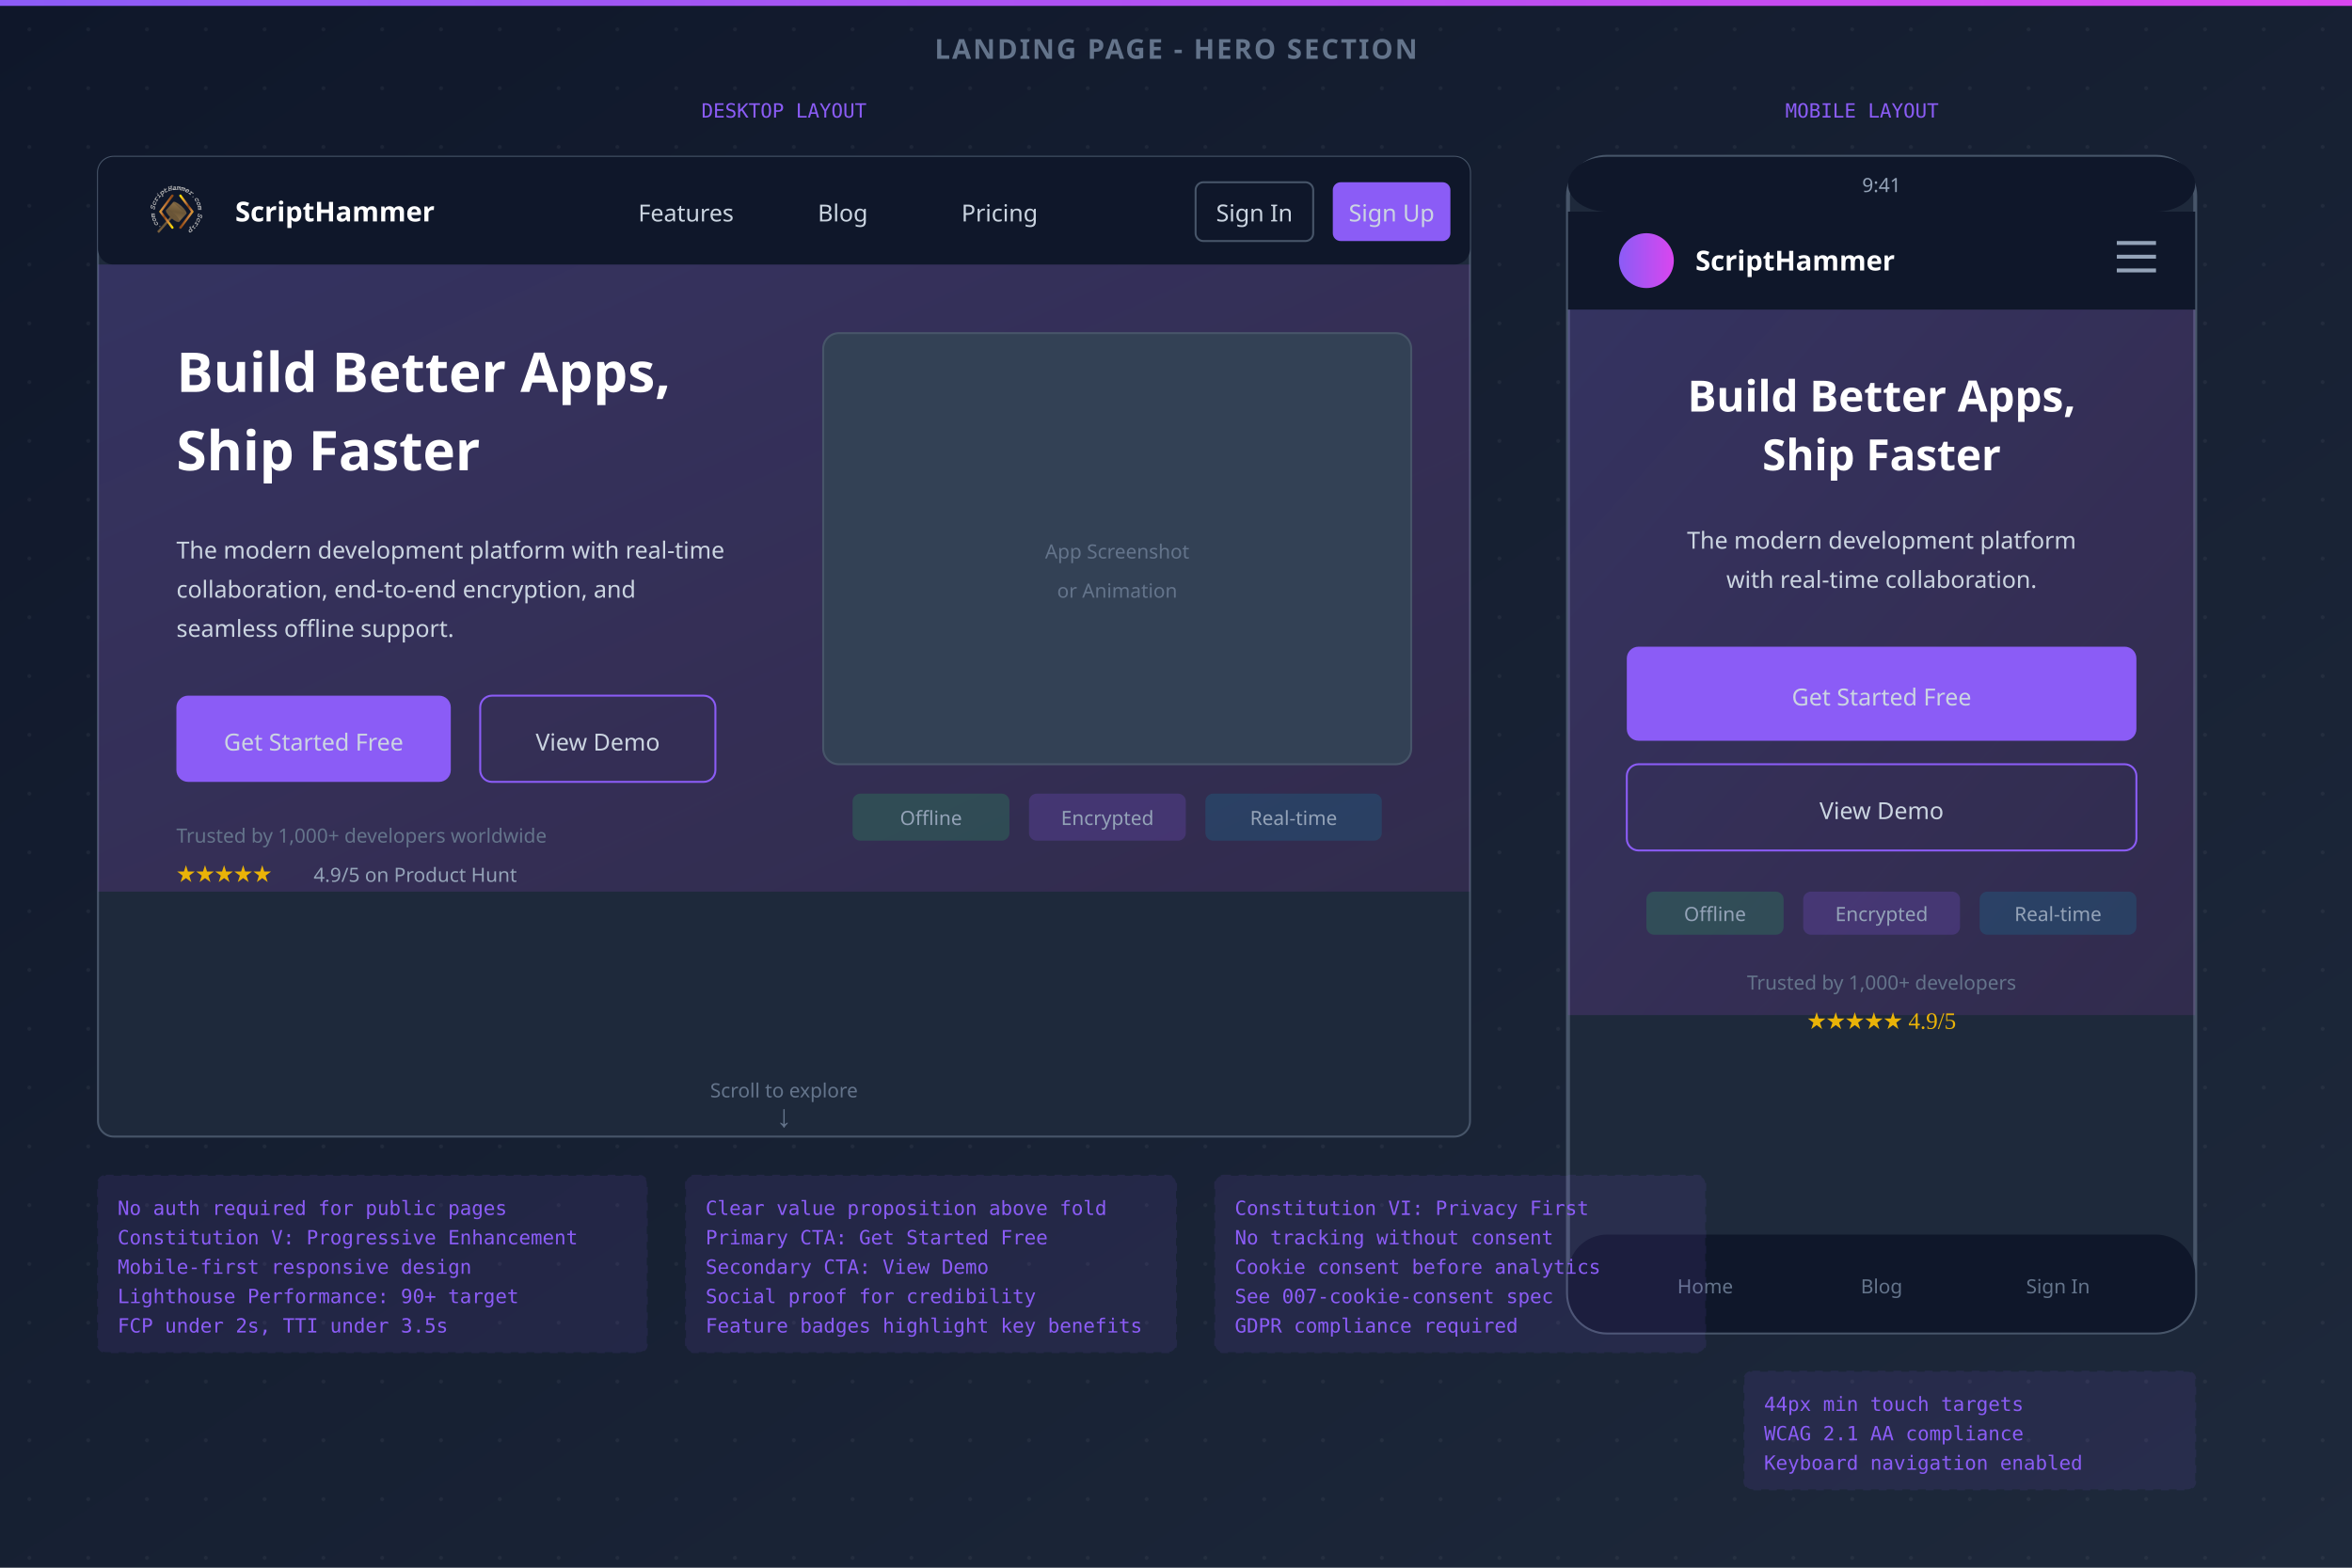
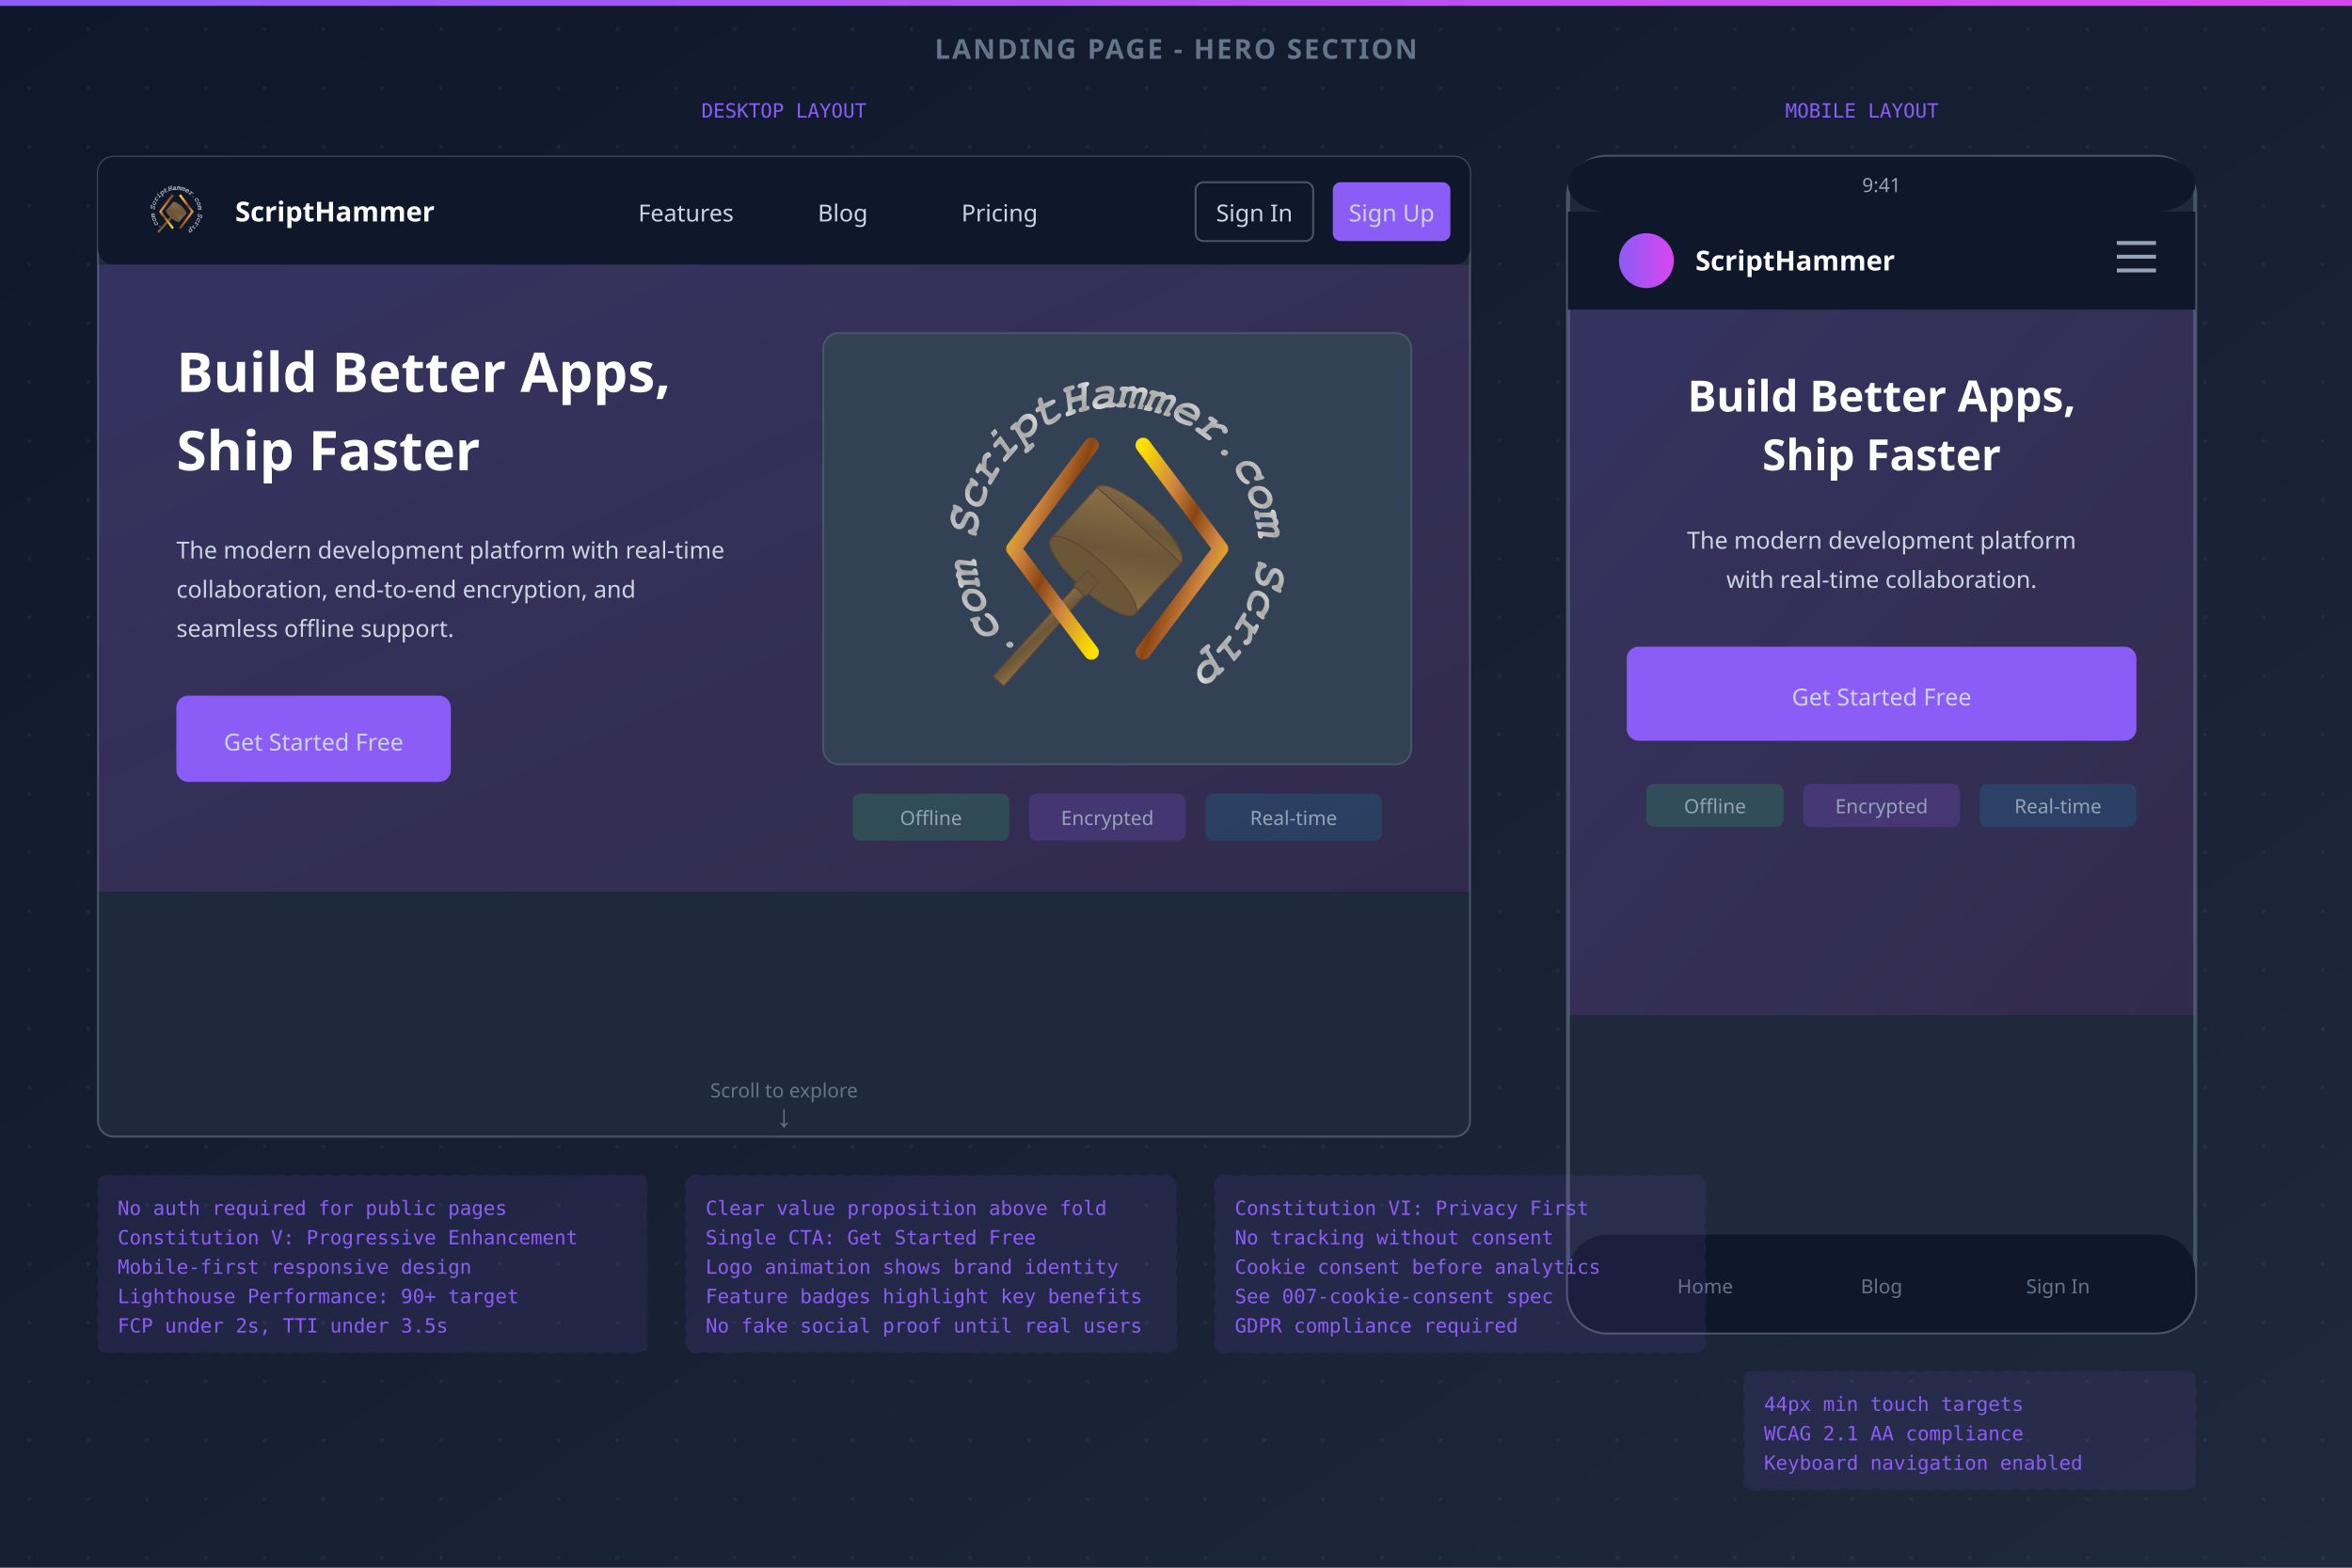
<svg xmlns="http://www.w3.org/2000/svg" viewBox="0 0 1200 800" width="1200" height="800">
  <defs>
    <linearGradient id="bgGrad" x1="0%" y1="0%" x2="100%" y2="100%">
      <stop offset="0%" style="stop-color:#0f172a" />
      <stop offset="100%" style="stop-color:#1e293b" />
    </linearGradient>
    <linearGradient id="accentGrad" x1="0%" y1="0%" x2="100%" y2="0%">
      <stop offset="0%" style="stop-color:#8b5cf6" />
      <stop offset="100%" style="stop-color:#d946ef" />
    </linearGradient>
    <linearGradient id="heroGrad" x1="0%" y1="0%" x2="100%" y2="100%">
      <stop offset="0%" style="stop-color:#8b5cf6" stop-opacity="0.2" />
      <stop offset="100%" style="stop-color:#d946ef" stop-opacity="0.1" />
    </linearGradient>
    <linearGradient id="metalGradient" x1="0%" y1="0%" x2="100%" y2="100%">
      <stop offset="0%" style="stop-color:#FFDF00" />
      <stop offset="30%" style="stop-color:#CD853F" />
      <stop offset="50%" style="stop-color:#8B4513" />
      <stop offset="70%" style="stop-color:#CD853F" />
      <stop offset="100%" style="stop-color:#FFDF00" />
    </linearGradient>
    <linearGradient id="ringGradient" x1="0%" y1="0%" x2="100%" y2="100%">
      <stop offset="0%" style="stop-color:#FFDF00" />
      <stop offset="35%" style="stop-color:#B8860B" />
      <stop offset="50%" style="stop-color:#704214" />
      <stop offset="65%" style="stop-color:#B8860B" />
      <stop offset="100%" style="stop-color:#FFDF00" />
    </linearGradient>
    <linearGradient id="oakGradient" x1="0%" y1="0%" x2="100%" y2="100%">
      <stop offset="0%" style="stop-color:#8B6F47" />
      <stop offset="50%" style="stop-color:#6B5637" />
      <stop offset="100%" style="stop-color:#8B6F47" />
    </linearGradient>
    <linearGradient id="silverGradient" x1="0%" y1="0%" x2="100%" y2="100%">
      <stop offset="0%" style="stop-color:#E8E8E8" />
      <stop offset="25%" style="stop-color:#C0C0C0" />
      <stop offset="50%" style="stop-color:#A8A8A8" />
      <stop offset="75%" style="stop-color:#C0C0C0" />
      <stop offset="100%" style="stop-color:#E8E8E8" />
    </linearGradient>
    <style>
      .heading { fill: #ffffff; font-family: system-ui, sans-serif; font-size: 14px; font-weight: bold; }
      .text-sm { fill: #94a3b8; font-family: system-ui, sans-serif; font-size: 10px; }
      .text-md { fill: #cbd5e1; font-family: system-ui, sans-serif; font-size: 12px; }
      .text-muted { fill: #64748b; font-family: system-ui, sans-serif; font-size: 10px; }
      .annotation { fill: #8b5cf6; font-family: monospace; font-size: 10px; }
    </style>
  </defs>
  <rect width="1200" height="800" fill="url(#bgGrad)" />
  <g opacity="0.05">
    <pattern id="dots" width="30" height="30" patternUnits="userSpaceOnUse">
      <circle cx="15" cy="15" r="1" fill="#fff" />
    </pattern>
    <rect width="1200" height="800" fill="url(#dots)" />
  </g>
  <rect x="0" y="0" width="1200" height="3" fill="url(#accentGrad)" />
  <text x="600" y="30" text-anchor="middle" font-family="system-ui, sans-serif" font-size="14" font-weight="600" fill="#64748b" letter-spacing="1">LANDING PAGE - HERO SECTION</text>
  <text x="400" y="60" text-anchor="middle" class="annotation" font-size="12">DESKTOP LAYOUT</text>
  <rect x="50" y="80" width="700" height="500" rx="8" fill="#1e293b" stroke="#475569" />
  <rect x="50" y="80" width="700" height="55" rx="8" fill="#0f172a" />
  <g transform="translate(90, 108) scale(0.085)">
    <g transform="translate(-40, 45) rotate(42) scale(0.75)">
      <ellipse cx="0" cy="-120" rx="70" ry="20" fill="url(#oakGradient)" stroke="#5B4637" stroke-width="1.5" />
      <rect x="-70" y="-120" width="140" height="85" fill="url(#oakGradient)" stroke="#5B4637" stroke-width="1.5" />
      <ellipse cx="0" cy="-35" rx="70" ry="20" fill="#6B5637" stroke="#5B4637" stroke-width="1.5" />
      <rect x="-10" y="-35" width="20" height="25" fill="#6B5637" stroke="#5B4637" stroke-width="1" />
      <path d="M-8,-10 L-9,140 L9,140 L8,-10 Z" fill="url(#oakGradient)" stroke="#5B4637" stroke-width="1.5" />
    </g>
    <g transform="scale(0.36) translate(-600, -600)">
      <g transform="translate(0,1200) scale(0.1,-0.1)" fill="url(#silverGradient)" stroke="none">
        <path d="M5150 10288 c-124 -27 -149 -38 -166 -70 -12 -24 -14 -36 -5 -54 9 -20 18 -24 56 -24 l45 0 0 -85 c0 -79 -2 -86 -22 -94 -51 -21 -229 -63 -236 -56 -4 3 -9 43 -10 88 l-4 82 36 13 c46 17 73 64 57 98 -14 32 -51 31 -160 -2 -100 -29 -134 -58 -129 -108 2 -25 9 -33 36 -41 18 -5 32 -16 32 -25 0 -8 14 -114 30 -235 27 -201 28 -221 13 -230 -41 -25 -54 -46 -51 -82 5 -59 24 -63 138 -24 110 37 130 53 130 99 0 41 -23 63 -60 56 -27 -6 -29 -4 -34 37 -4 24 -7 64 -9 88 -2 50 -18 41 148 85 49 14 93 22 97 20 4 -3 8 -43 8 -89 0 -79 -1 -83 -24 -89 -35 -9 -56 -33 -56 -66 0 -68 17 -72 151 -40 88 22 129 51 129 91 0 30 -36 60 -64 53 l-23 -5 5 242 4 243 34 31 c37 35 43 65 18 89 -17 18 -46 19 -114 4z" />
        <path d="M5605 10181 c-137 -37 -165 -55 -165 -106 0 -57 17 -62 135 -32 162 41 225 35 225 -23 l0 -30 -52 6 c-107 12 -240 -31 -312 -101 -98 -97 -100 -230 -4 -282 51 -27 157 -23 237 10 40 16 69 23 76 17 5 -4 48 -6 95 -3 70 5 88 10 107 29 13 13 23 19 23 14 0 -5 7 -16 16 -24 12 -12 37 -16 110 -16 87 0 97 2 119 25 34 33 32 62 -5 83 -16 9 -30 22 -30 27 0 23 61 239 71 251 6 7 30 20 54 29 49 19 90 7 81 -23 -8 -26 -96 -388 -96 -395 0 -13 111 -19 140 -7 47 20 55 86 12 105 -12 5 -22 12 -21 15 0 3 19 59 42 125 l42 120 48 24 c41 20 52 22 74 12 31 -14 33 -4 -47 -239 -35 -100 -61 -185 -58 -187 2 -2 34 -7 71 -11 59 -6 67 -5 62 9 -8 19 21 77 38 77 6 0 2 8 -9 18 l-22 17 60 138 c66 153 74 201 42 244 -45 61 -125 78 -203 43 l-43 -20 -39 35 c-33 29 -47 35 -85 35 -25 0 -59 -7 -77 -16 -21 -12 -32 -13 -35 -5 -2 7 -35 11 -92 11 -84 0 -90 -1 -109 -26 -12 -15 -21 -34 -21 -44 0 -19 30 -50 48 -50 16 0 17 3 -20 -153 -31 -134 -33 -139 -64 -152 -17 -7 -34 -18 -38 -23 -4 -7 -16 -1 -31 14 -13 13 -36 24 -50 24 -21 0 -25 4 -20 23 19 84 45 239 45 273 0 47 -25 86 -72 110 -48 25 -170 27 -253 5z m173 -316 c1 -1 -1 -16 -4 -33 -5 -27 -16 -37 -68 -62 -114 -56 -216 -59 -216 -7 0 43 62 93 131 106 36 6 147 4 157 -4z" />
        <path d="M6870 10077 c-13 -7 -31 -25 -40 -40 -14 -27 -14 -29 14 -53 l29 -25 -58 -135 c-51 -117 -61 -134 -82 -134 -19 0 -23 -5 -23 -30 0 -17 -9 -39 -21 -51 -27 -27 -20 -32 83 -54 72 -15 81 -16 103 -1 48 32 56 83 16 102 -18 8 -16 17 34 124 44 95 59 118 87 132 41 22 91 23 109 2 11 -13 0 -42 -79 -200 -51 -101 -92 -188 -92 -193 0 -9 105 -41 136 -41 49 0 85 87 47 109 -16 9 -12 21 42 125 64 125 77 136 157 136 73 0 68 -14 -83 -271 -38 -64 -69 -121 -69 -126 0 -14 127 -53 147 -46 33 11 53 36 53 65 0 16 -6 31 -15 34 -8 4 -15 10 -15 15 0 5 37 65 82 135 66 102 82 134 85 172 8 90 -61 149 -161 139 -28 -2 -59 -8 -68 -12 -12 -5 -21 1 -32 23 -8 16 -27 37 -43 47 -29 19 -103 25 -140 12 -17 -6 -23 -5 -23 6 0 13 -17 18 -135 43 -11 2 -31 -2 -45 -9z" />
        <path d="M3975 9874 c-30 -32 -30 -45 -8 -131 l18 -66 -25 -16 c-71 -46 -87 -88 -51 -132 l19 -24 47 23 c26 13 49 22 50 20 2 -2 24 -69 49 -149 50 -158 73 -193 134 -205 75 -15 218 57 302 153 48 55 58 87 39 122 -23 42 -44 37 -113 -28 -68 -63 -149 -111 -189 -111 -15 0 -28 8 -34 23 -22 47 -76 261 -67 264 5 2 61 30 124 61 123 61 149 86 136 135 -12 48 -43 45 -177 -18 -67 -31 -122 -55 -124 -53 -1 2 -10 32 -19 68 -10 36 -23 71 -28 78 -17 20 -57 14 -83 -14z" />
        <path d="M7688 9741 c-107 -35 -161 -81 -204 -174 -52 -115 -19 -230 85 -296 86 -56 273 -116 322 -104 58 14 79 70 37 97 -13 8 -52 22 -88 32 -130 35 -207 79 -235 134 -17 33 -20 80 -5 80 6 0 104 -49 217 -110 114 -60 210 -110 213 -110 15 0 74 86 92 133 47 123 -29 251 -182 311 -68 27 -183 30 -252 7z m188 -117 c76 -31 135 -113 119 -164 -6 -19 -18 -15 -165 62 -87 45 -156 86 -153 91 18 29 139 36 199 11z" />
        <path d="M3627 9466 c-70 -25 -141 -93 -177 -169 -26 -54 -29 -57 -40 -38 -11 21 -13 20 -75 -31 -34 -29 -71 -68 -81 -86 -17 -30 -17 -35 -4 -60 18 -31 60 -41 80 -18 7 9 18 16 24 16 8 0 268 -431 284 -471 2 -5 -6 -21 -17 -35 -25 -32 -27 -61 -5 -92 27 -40 59 -28 153 54 47 42 90 87 95 100 12 30 -2 72 -30 90 -19 13 -25 11 -63 -17 -24 -17 -45 -28 -48 -25 -3 3 -27 43 -53 88 l-48 83 52 6 c64 7 101 27 158 81 99 97 135 251 88 378 -24 64 -77 125 -127 146 -41 18 -116 17 -166 0z m128 -142 c88 -41 86 -199 -3 -281 -34 -32 -95 -63 -123 -63 -74 0 -137 83 -125 163 13 81 77 159 151 185 43 15 62 14 100 -4z" />
        <path d="M8357 9392 c-27 -29 -20 -57 19 -89 l36 -29 -112 -102 c-108 -98 -113 -102 -134 -87 -11 8 -36 23 -53 32 -31 16 -35 16 -68 0 -28 -13 -35 -22 -35 -46 0 -26 17 -42 156 -146 85 -64 166 -121 179 -127 34 -15 83 6 92 40 6 26 -13 49 -112 129 l-40 32 65 60 c63 58 67 60 121 61 68 0 164 -17 201 -36 21 -11 29 -24 34 -55 10 -63 76 -85 127 -41 32 28 17 104 -31 155 -43 46 -57 51 -221 83 l-24 5 22 23 c11 12 21 25 21 28 0 8 -118 101 -147 117 -32 17 -78 13 -96 -7z" />
        <path d="M2792 9037 l-52 -52 38 -57 38 -58 40 43 c71 75 70 71 34 127 -18 27 -35 50 -39 50 -4 0 -30 -24 -59 -53z" />
        <path d="M2897 8810 c-97 -110 -110 -140 -77 -183 12 -15 29 -27 38 -27 9 0 40 26 68 57 29 31 55 55 57 53 23 -29 165 -219 171 -229 5 -7 -14 -38 -48 -80 -64 -78 -71 -113 -31 -151 19 -18 29 -21 44 -14 11 5 88 87 170 182 122 139 151 178 151 202 0 33 -30 70 -57 70 -10 0 -45 -30 -79 -66 l-62 -66 -69 99 c-39 54 -94 133 -123 176 -30 42 -57 77 -60 77 -3 -1 -44 -45 -93 -100z" />
        <path d="M8695 8525 c-33 -32 -32 -65 3 -98 38 -37 102 -38 137 -2 33 32 31 60 -4 96 -39 39 -100 41 -136 4z" />
        <path d="M2619 8467 c-62 -32 -98 -104 -103 -207 -2 -41 -4 -79 -5 -84 -1 -6 -14 3 -30 18 l-29 27 -51 -88 c-56 -97 -64 -140 -31 -173 33 -33 50 -27 98 38 l17 23 95 -81 c148 -127 136 -109 106 -168 -30 -58 -25 -89 19 -118 22 -14 28 -14 45 -3 22 15 220 353 220 375 0 45 -47 85 -83 71 -8 -3 -32 -36 -55 -74 -23 -37 -46 -74 -51 -82 -7 -11 -24 0 -80 50 l-71 63 0 107 c0 132 10 164 56 179 46 15 64 35 64 71 0 34 -39 79 -68 79 -10 0 -39 -10 -63 -23z" />
        <path d="M9216 8236 c-104 -44 -159 -114 -160 -206 -2 -180 262 -446 349 -350 25 28 8 63 -43 89 -50 26 -94 76 -133 154 -57 112 -38 177 61 210 72 24 140 11 200 -40 49 -42 90 -121 90 -175 0 -29 -6 -41 -30 -58 -35 -25 -39 -61 -10 -90 11 -11 31 -20 44 -20 40 0 159 30 184 46 34 22 26 64 -14 84 -28 13 -32 21 -36 62 -11 104 -106 231 -213 284 -50 24 -75 29 -145 32 -72 2 -94 -1 -144 -22z" />
        <path d="M2224 7822 c-23 -15 -35 -51 -24 -71 8 -16 4 -25 -22 -53 -17 -18 -45 -62 -62 -98 -25 -54 -31 -80 -34 -155 -5 -111 16 -176 83 -252 118 -135 298 -152 393 -37 59 72 110 251 96 341 -12 82 -70 135 -110 102 -12 -10 -14 -27 -9 -83 6 -64 4 -80 -24 -156 -39 -106 -78 -150 -133 -150 -65 0 -125 44 -163 119 -26 52 -17 153 20 215 39 66 64 81 110 66 31 -10 39 -10 56 6 11 10 19 30 19 49 0 34 -25 62 -114 128 -50 38 -63 42 -82 29z" />
        <path d="M9534 7604 c-101 -37 -170 -140 -162 -240 6 -76 57 -172 121 -230 75 -68 143 -96 247 -101 79 -5 89 -3 140 24 121 64 157 204 89 348 -30 64 -120 154 -184 185 -64 30 -190 37 -251 14z m204 -123 c101 -52 152 -168 113 -255 -23 -53 -61 -76 -126 -76 -138 0 -258 169 -200 281 35 66 136 90 213 50z" />
        <path d="M1768 7115 c-8 -18 -8 -31 1 -54 11 -26 10 -34 -14 -71 -34 -53 -58 -167 -49 -229 4 -25 15 -68 25 -96 50 -136 180 -201 283 -142 41 23 57 48 138 222 39 83 70 102 115 69 37 -28 56 -87 49 -157 -10 -97 -52 -157 -111 -157 -24 0 -37 -6 -45 -19 -17 -33 -12 -68 14 -89 35 -27 153 -65 182 -58 28 7 41 45 25 75 -10 17 -6 31 19 79 80 154 45 350 -76 431 -78 51 -156 53 -213 6 -16 -14 -44 -57 -62 -97 -73 -154 -84 -173 -112 -186 -101 -48 -150 185 -58 277 15 15 34 21 69 21 54 0 72 12 72 50 0 42 -28 70 -113 111 -95 46 -123 49 -139 14z" />
        <path d="M9964 6985 c-8 -13 -13 -28 -10 -33 10 -16 -34 -22 -170 -22 -106 0 -133 3 -137 14 -18 45 -95 57 -116 17 -10 -18 7 -115 30 -173 23 -57 119 -60 119 -3 l0 25 133 0 c145 0 164 -6 192 -60 20 -39 19 -67 -2 -71 -10 -2 -108 -2 -218 1 -110 3 -202 4 -204 3 -9 -5 23 -136 38 -152 26 -30 67 -35 91 -11 11 11 20 26 20 34 0 11 15 13 68 10 182 -12 193 -14 223 -46 34 -38 45 -76 27 -94 -11 -11 -42 -10 -173 1 -88 8 -182 17 -209 21 l-49 6 6 -73 c5 -63 10 -77 32 -96 14 -13 33 -23 41 -23 27 0 54 20 54 40 0 25 5 25 172 0 182 -26 232 -13 259 67 16 49 4 110 -32 161 l-31 42 21 43 c12 24 21 48 21 53 0 28 -24 87 -46 114 -14 16 -20 30 -14 30 24 0 -10 141 -43 178 -28 30 -72 29 -93 -3z" />
        <path d="M2268 5729 c-10 -5 -18 -19 -18 -29 0 -25 -5 -25 -177 0 -119 18 -145 19 -178 8 -56 -19 -80 -57 -80 -128 0 -50 5 -64 33 -104 l34 -46 -21 -43 c-12 -24 -21 -48 -21 -53 0 -28 24 -87 46 -114 14 -16 20 -30 14 -30 -8 0 -10 -13 -5 -42 16 -106 48 -158 96 -158 30 0 61 33 53 55 -8 19 30 25 172 25 106 0 133 -3 137 -14 18 -45 95 -57 116 -17 10 18 -7 115 -30 173 -23 57 -119 60 -119 3 l0 -25 -136 0 -136 0 -28 29 c-32 32 -48 77 -32 93 10 10 380 12 406 2 23 -9 28 13 15 77 -13 68 -31 94 -71 103 -29 7 -68 -21 -68 -48 0 -11 -15 -13 -67 -10 -183 12 -194 14 -224 46 -34 38 -45 76 -27 94 11 11 42 10 173 -1 88 -8 182 -17 209 -21 l49 -6 -6 73 c-7 78 -21 103 -67 113 -14 3 -33 1 -42 -5z" />
        <path d="M9626 5654 c-18 -18 -20 -38 -6 -64 8 -15 3 -32 -20 -77 -80 -154 -45 -351 76 -432 78 -51 156 -53 213 -6 16 14 44 57 62 97 73 154 84 173 112 186 24 12 32 11 53 -3 67 -44 73 -189 11 -270 -11 -14 -31 -21 -73 -25 -53 -5 -60 -8 -68 -33 -17 -47 8 -76 103 -124 46 -24 94 -43 107 -43 34 0 51 39 35 79 -11 26 -10 34 14 71 34 53 58 167 49 229 -4 25 -15 69 -25 96 -50 136 -180 201 -284 142 -41 -23 -64 -60 -138 -226 -46 -101 -108 -108 -149 -14 -47 107 10 263 97 263 37 0 55 20 55 63 0 33 -26 54 -105 82 -79 29 -98 31 -119 9z" />
        <path d="M2120 4943 c-160 -84 -165 -299 -10 -453 71 -72 134 -102 226 -108 174 -11 306 105 291 257 -8 78 -57 170 -120 227 -75 68 -143 96 -247 101 -79 5 -89 3 -140 -24z m238 -112 c107 -56 162 -186 112 -268 -65 -108 -246 -72 -313 62 -39 80 -23 169 37 206 41 25 116 25 164 0z" />
        <path d="M9508 4900 c-54 -29 -94 -84 -126 -175 -35 -96 -46 -160 -36 -220 12 -84 70 -138 110 -104 12 10 14 27 9 83 -6 64 -4 80 24 156 39 106 78 150 133 150 65 0 125 -44 163 -119 36 -72 -1 -225 -68 -274 -22 -17 -29 -18 -62 -7 -31 10 -39 10 -56 -6 -30 -27 -25 -75 14 -110 81 -76 141 -111 163 -96 23 15 35 51 24 71 -8 16 -4 25 22 53 17 18 45 62 62 98 29 60 31 73 31 170 0 86 -4 113 -21 150 -55 116 -176 200 -288 200 -40 -1 -73 -7 -98 -20z" />
        <path d="M9247 4348 c-19 -15 -217 -356 -217 -375 0 -44 47 -84 83 -70 8 3 32 36 55 74 23 37 46 74 51 82 7 11 24 0 80 -50 l71 -63 0 -107 c0 -132 -10 -164 -56 -179 -19 -7 -41 -18 -49 -27 -42 -42 8 -131 67 -119 92 18 145 98 152 227 2 41 4 78 5 83 1 6 14 -3 30 -18 l29 -27 51 88 c56 97 64 140 31 173 -33 33 -50 27 -98 -38 l-17 -23 -95 81 c-146 126 -135 108 -106 169 27 59 25 83 -12 111 -29 23 -33 24 -55 8z" />
        <path d="M2595 4320 c-25 -28 -8 -63 43 -89 50 -26 94 -76 133 -154 57 -112 38 -177 -61 -210 -72 -24 -140 -11 -200 40 -49 42 -90 121 -90 175 0 29 6 41 30 58 35 25 39 61 10 90 -11 11 -31 20 -44 20 -39 0 -159 -30 -183 -46 -35 -22 -30 -61 11 -85 28 -16 34 -26 38 -64 12 -104 107 -228 215 -282 115 -56 280 -39 368 39 92 80 104 168 41 291 -88 174 -249 286 -311 217z" />
        <path d="M8862 3753 c-11 -10 -83 -91 -161 -181 -151 -174 -164 -199 -121 -242 31 -31 50 -24 111 40 31 33 61 60 66 60 6 0 64 -77 129 -170 65 -94 121 -169 124 -168 24 10 181 201 186 224 6 33 -26 84 -54 84 -9 0 -40 -26 -68 -57 -29 -31 -55 -55 -57 -53 -23 29 -165 219 -171 229 -5 7 14 38 48 80 63 77 71 113 33 149 -28 27 -39 27 -65 5z" />
        <path d="M3165 3575 c-33 -32 -31 -60 4 -96 39 -39 100 -41 136 -4 32 31 32 62 -2 97 -36 38 -102 40 -138 3z" />
        <path d="M8230 3463 c-47 -42 -89 -86 -94 -99 -12 -30 2 -72 30 -90 19 -13 25 -11 63 17 24 17 45 28 48 25 3 -3 27 -43 53 -88 l48 -83 -52 -6 c-65 -8 -103 -27 -159 -84 -120 -120 -142 -308 -52 -444 103 -153 344 -102 436 93 21 43 30 55 35 43 3 -9 11 -17 16 -17 19 0 126 95 145 128 16 30 16 35 3 60 -18 31 -60 41 -80 18 -7 -9 -18 -16 -24 -16 -9 0 -270 433 -284 471 -2 5 6 21 17 35 25 32 27 61 5 92 -28 40 -61 28 -154 -55z m227 -487 c17 -19 35 -50 38 -69 21 -109 -90 -242 -202 -242 -35 0 -49 6 -75 32 -27 27 -32 41 -36 91 -5 66 15 116 64 166 76 75 155 84 211 22z" />
      </g>
    </g>
    <g transform="translate(-60, 0)">
      <path d="M 36 -96 L -36 0 L 36 96" stroke="url(#metalGradient)" stroke-width="14" fill="none" stroke-linecap="round" stroke-linejoin="round" />
    </g>
    <g transform="translate(60, 0)">
      <path d="M -36 -96 L 36 0 L -36 96" stroke="url(#metalGradient)" stroke-width="14" fill="none" stroke-linecap="round" stroke-linejoin="round" />
    </g>
  </g>
  <text x="120" y="113" class="heading" font-size="16">ScriptHammer</text>
  <text x="350" y="113" text-anchor="middle" class="text-md">Features</text>
  <text x="430" y="113" text-anchor="middle" class="text-md">Blog</text>
  <text x="510" y="113" text-anchor="middle" class="text-md">Pricing</text>
  <rect x="610" y="93" width="60" height="30" rx="4" fill="transparent" stroke="#475569" />
  <text x="640" y="113" text-anchor="middle" class="text-md">Sign In</text>
  <rect x="680" y="93" width="60" height="30" rx="4" fill="#8b5cf6" />
  <text x="710" y="113" text-anchor="middle" fill="white" class="text-md">Sign Up</text>
  <rect x="50" y="135" width="700" height="320" fill="url(#heroGrad)" />
  <text x="90" y="200" fill="white" font-family="system-ui, sans-serif" font-size="28" font-weight="bold">Build Better Apps,</text>
  <text x="90" y="240" fill="white" font-family="system-ui, sans-serif" font-size="28" font-weight="bold">Ship Faster</text>
  <text x="90" y="285" class="text-md" font-size="14">The modern development platform with real-time</text>
  <text x="90" y="305" class="text-md" font-size="14">collaboration, end-to-end encryption, and</text>
  <text x="90" y="325" class="text-md" font-size="14">seamless offline support.</text>
  <rect x="90" y="355" width="140" height="44" rx="6" fill="#8b5cf6" />
  <text x="160" y="383" text-anchor="middle" fill="white" class="text-md">Get Started Free</text>
-   <rect x="245" y="355" width="120" height="44" rx="6" fill="transparent" stroke="#8b5cf6" />
-   <text x="305" y="383" text-anchor="middle" fill="#8b5cf6" class="text-md">View Demo</text>
-   <text x="90" y="430" class="text-muted">Trusted by 1,000+ developers worldwide</text>
-   <text x="90" y="450" fill="#eab308" font-size="12">★★★★★</text>
-   <text x="160" y="450" class="text-sm">4.9/5 on Product Hunt</text>
  <rect x="420" y="170" width="300" height="220" rx="8" fill="#334155" stroke="#475569" />
-   <text x="570" y="285" text-anchor="middle" class="text-muted">App Screenshot</text>
-   <text x="570" y="305" text-anchor="middle" class="text-muted">or Animation</text>
+   <g transform="translate(570, 280) scale(0.55)">
+     <g transform="translate(-40, 45) rotate(42) scale(0.75)">
+       <ellipse cx="0" cy="-120" rx="70" ry="20" fill="url(#oakGradient)" stroke="#5B4637" stroke-width="1.5" />
+       <rect x="-70" y="-120" width="140" height="85" fill="url(#oakGradient)" stroke="#5B4637" stroke-width="1.5" />
+       <ellipse cx="0" cy="-35" rx="70" ry="20" fill="#6B5637" stroke="#5B4637" stroke-width="1.5" />
+       <rect x="-10" y="-35" width="20" height="25" fill="#6B5637" stroke="#5B4637" stroke-width="1" />
+       <path d="M-8,-10 L-9,140 L9,140 L8,-10 Z" fill="url(#oakGradient)" stroke="#5B4637" stroke-width="1.5" />
+     </g>
+     <g transform="scale(0.36) translate(-600, -600)">
+       <g transform="translate(0,1200) scale(0.1,-0.1)" fill="url(#silverGradient)" stroke="none">
+         <path d="M5150 10288 c-124 -27 -149 -38 -166 -70 -12 -24 -14 -36 -5 -54 9 -20 18 -24 56 -24 l45 0 0 -85 c0 -79 -2 -86 -22 -94 -51 -21 -229 -63 -236 -56 -4 3 -9 43 -10 88 l-4 82 36 13 c46 17 73 64 57 98 -14 32 -51 31 -160 -2 -100 -29 -134 -58 -129 -108 2 -25 9 -33 36 -41 18 -5 32 -16 32 -25 0 -8 14 -114 30 -235 27 -201 28 -221 13 -230 -41 -25 -54 -46 -51 -82 5 -59 24 -63 138 -24 110 37 130 53 130 99 0 41 -23 63 -60 56 -27 -6 -29 -4 -34 37 -4 24 -7 64 -9 88 -2 50 -18 41 148 85 49 14 93 22 97 20 4 -3 8 -43 8 -89 0 -79 -1 -83 -24 -89 -35 -9 -56 -33 -56 -66 0 -68 17 -72 151 -40 88 22 129 51 129 91 0 30 -36 60 -64 53 l-23 -5 5 242 4 243 34 31 c37 35 43 65 18 89 -17 18 -46 19 -114 4z" />
+         <path d="M5605 10181 c-137 -37 -165 -55 -165 -106 0 -57 17 -62 135 -32 162 41 225 35 225 -23 l0 -30 -52 6 c-107 12 -240 -31 -312 -101 -98 -97 -100 -230 -4 -282 51 -27 157 -23 237 10 40 16 69 23 76 17 5 -4 48 -6 95 -3 70 5 88 10 107 29 13 13 23 19 23 14 0 -5 7 -16 16 -24 12 -12 37 -16 110 -16 87 0 97 2 119 25 34 33 32 62 -5 83 -16 9 -30 22 -30 27 0 23 61 239 71 251 6 7 30 20 54 29 49 19 90 7 81 -23 -8 -26 -96 -388 -96 -395 0 -13 111 -19 140 -7 47 20 55 86 12 105 -12 5 -22 12 -21 15 0 3 19 59 42 125 l42 120 48 24 c41 20 52 22 74 12 31 -14 33 -4 -47 -239 -35 -100 -61 -185 -58 -187 2 -2 34 -7 71 -11 59 -6 67 -5 62 9 -8 19 21 77 38 77 6 0 2 8 -9 18 l-22 17 60 138 c66 153 74 201 42 244 -45 61 -125 78 -203 43 l-43 -20 -39 35 c-33 29 -47 35 -85 35 -25 0 -59 -7 -77 -16 -21 -12 -32 -13 -35 -5 -2 7 -35 11 -92 11 -84 0 -90 -1 -109 -26 -12 -15 -21 -34 -21 -44 0 -19 30 -50 48 -50 16 0 17 3 -20 -153 -31 -134 -33 -139 -64 -152 -17 -7 -34 -18 -38 -23 -4 -7 -16 -1 -31 14 -13 13 -36 24 -50 24 -21 0 -25 4 -20 23 19 84 45 239 45 273 0 47 -25 86 -72 110 -48 25 -170 27 -253 5z m173 -316 c1 -1 -1 -16 -4 -33 -5 -27 -16 -37 -68 -62 -114 -56 -216 -59 -216 -7 0 43 62 93 131 106 36 6 147 4 157 -4z" />
+         <path d="M6870 10077 c-13 -7 -31 -25 -40 -40 -14 -27 -14 -29 14 -53 l29 -25 -58 -135 c-51 -117 -61 -134 -82 -134 -19 0 -23 -5 -23 -30 0 -17 -9 -39 -21 -51 -27 -27 -20 -32 83 -54 72 -15 81 -16 103 -1 48 32 56 83 16 102 -18 8 -16 17 34 124 44 95 59 118 87 132 41 22 91 23 109 2 11 -13 0 -42 -79 -200 -51 -101 -92 -188 -92 -193 0 -9 105 -41 136 -41 49 0 85 87 47 109 -16 9 -12 21 42 125 64 125 77 136 157 136 73 0 68 -14 -83 -271 -38 -64 -69 -121 -69 -126 0 -14 127 -53 147 -46 33 11 53 36 53 65 0 16 -6 31 -15 34 -8 4 -15 10 -15 15 0 5 37 65 82 135 66 102 82 134 85 172 8 90 -61 149 -161 139 -28 -2 -59 -8 -68 -12 -12 -5 -21 1 -32 23 -8 16 -27 37 -43 47 -29 19 -103 25 -140 12 -17 -6 -23 -5 -23 6 0 13 -17 18 -135 43 -11 2 -31 -2 -45 -9z" />
+         <path d="M3975 9874 c-30 -32 -30 -45 -8 -131 l18 -66 -25 -16 c-71 -46 -87 -88 -51 -132 l19 -24 47 23 c26 13 49 22 50 20 2 -2 24 -69 49 -149 50 -158 73 -193 134 -205 75 -15 218 57 302 153 48 55 58 87 39 122 -23 42 -44 37 -113 -28 -68 -63 -149 -111 -189 -111 -15 0 -28 8 -34 23 -22 47 -76 261 -67 264 5 2 61 30 124 61 123 61 149 86 136 135 -12 48 -43 45 -177 -18 -67 -31 -122 -55 -124 -53 -1 2 -10 32 -19 68 -10 36 -23 71 -28 78 -17 20 -57 14 -83 -14z" />
+         <path d="M7688 9741 c-107 -35 -161 -81 -204 -174 -52 -115 -19 -230 85 -296 86 -56 273 -116 322 -104 58 14 79 70 37 97 -13 8 -52 22 -88 32 -130 35 -207 79 -235 134 -17 33 -20 80 -5 80 6 0 104 -49 217 -110 114 -60 210 -110 213 -110 15 0 74 86 92 133 47 123 -29 251 -182 311 -68 27 -183 30 -252 7z m188 -117 c76 -31 135 -113 119 -164 -6 -19 -18 -15 -165 62 -87 45 -156 86 -153 91 18 29 139 36 199 11z" />
+         <path d="M3627 9466 c-70 -25 -141 -93 -177 -169 -26 -54 -29 -57 -40 -38 -11 21 -13 20 -75 -31 -34 -29 -71 -68 -81 -86 -17 -30 -17 -35 -4 -60 18 -31 60 -41 80 -18 7 9 18 16 24 16 8 0 268 -431 284 -471 2 -5 -6 -21 -17 -35 -25 -32 -27 -61 -5 -92 27 -40 59 -28 153 54 47 42 90 87 95 100 12 30 -2 72 -30 90 -19 13 -25 11 -63 -17 -24 -17 -45 -28 -48 -25 -3 3 -27 43 -53 88 l-48 83 52 6 c64 7 101 27 158 81 99 97 135 251 88 378 -24 64 -77 125 -127 146 -41 18 -116 17 -166 0z m128 -142 c88 -41 86 -199 -3 -281 -34 -32 -95 -63 -123 -63 -74 0 -137 83 -125 163 13 81 77 159 151 185 43 15 62 14 100 -4z" />
+         <path d="M8357 9392 c-27 -29 -20 -57 19 -89 l36 -29 -112 -102 c-108 -98 -113 -102 -134 -87 -11 8 -36 23 -53 32 -31 16 -35 16 -68 0 -28 -13 -35 -22 -35 -46 0 -26 17 -42 156 -146 85 -64 166 -121 179 -127 34 -15 83 6 92 40 6 26 -13 49 -112 129 l-40 32 65 60 c63 58 67 60 121 61 68 0 164 -17 201 -36 21 -11 29 -24 34 -55 10 -63 76 -85 127 -41 32 28 17 104 -31 155 -43 46 -57 51 -221 83 l-24 5 22 23 c11 12 21 25 21 28 0 8 -118 101 -147 117 -32 17 -78 13 -96 -7z" />
+         <path d="M2792 9037 l-52 -52 38 -57 38 -58 40 43 c71 75 70 71 34 127 -18 27 -35 50 -39 50 -4 0 -30 -24 -59 -53z" />
+         <path d="M2897 8810 c-97 -110 -110 -140 -77 -183 12 -15 29 -27 38 -27 9 0 40 26 68 57 29 31 55 55 57 53 23 -29 165 -219 171 -229 5 -7 -14 -38 -48 -80 -64 -78 -71 -113 -31 -151 19 -18 29 -21 44 -14 11 5 88 87 170 182 122 139 151 178 151 202 0 33 -30 70 -57 70 -10 0 -45 -30 -79 -66 l-62 -66 -69 99 c-39 54 -94 133 -123 176 -30 42 -57 77 -60 77 -3 -1 -44 -45 -93 -100z" />
+         <path d="M8695 8525 c-33 -32 -32 -65 3 -98 38 -37 102 -38 137 -2 33 32 31 60 -4 96 -39 39 -100 41 -136 4z" />
+         <path d="M2619 8467 c-62 -32 -98 -104 -103 -207 -2 -41 -4 -79 -5 -84 -1 -6 -14 3 -30 18 l-29 27 -51 -88 c-56 -97 -64 -140 -31 -173 33 -33 50 -27 98 38 l17 23 95 -81 c148 -127 136 -109 106 -168 -30 -58 -25 -89 19 -118 22 -14 28 -14 45 -3 22 15 220 353 220 375 0 45 -47 85 -83 71 -8 -3 -32 -36 -55 -74 -23 -37 -46 -74 -51 -82 -7 -11 -24 0 -80 50 l-71 63 0 107 c0 132 10 164 56 179 46 15 64 35 64 71 0 34 -39 79 -68 79 -10 0 -39 -10 -63 -23z" />
+         <path d="M9216 8236 c-104 -44 -159 -114 -160 -206 -2 -180 262 -446 349 -350 25 28 8 63 -43 89 -50 26 -94 76 -133 154 -57 112 -38 177 61 210 72 24 140 11 200 -40 49 -42 90 -121 90 -175 0 -29 -6 -41 -30 -58 -35 -25 -39 -61 -10 -90 11 -11 31 -20 44 -20 40 0 159 30 184 46 34 22 26 64 -14 84 -28 13 -32 21 -36 62 -11 104 -106 231 -213 284 -50 24 -75 29 -145 32 -72 2 -94 -1 -144 -22z" />
+         <path d="M2224 7822 c-23 -15 -35 -51 -24 -71 8 -16 4 -25 -22 -53 -17 -18 -45 -62 -62 -98 -25 -54 -31 -80 -34 -155 -5 -111 16 -176 83 -252 118 -135 298 -152 393 -37 59 72 110 251 96 341 -12 82 -70 135 -110 102 -12 -10 -14 -27 -9 -83 6 -64 4 -80 -24 -156 -39 -106 -78 -150 -133 -150 -65 0 -125 44 -163 119 -26 52 -17 153 20 215 39 66 64 81 110 66 31 -10 39 -10 56 6 11 10 19 30 19 49 0 34 -25 62 -114 128 -50 38 -63 42 -82 29z" />
+         <path d="M9534 7604 c-101 -37 -170 -140 -162 -240 6 -76 57 -172 121 -230 75 -68 143 -96 247 -101 79 -5 89 -3 140 24 121 64 157 204 89 348 -30 64 -120 154 -184 185 -64 30 -190 37 -251 14z m204 -123 c101 -52 152 -168 113 -255 -23 -53 -61 -76 -126 -76 -138 0 -258 169 -200 281 35 66 136 90 213 50z" />
+         <path d="M1768 7115 c-8 -18 -8 -31 1 -54 11 -26 10 -34 -14 -71 -34 -53 -58 -167 -49 -229 4 -25 15 -68 25 -96 50 -136 180 -201 283 -142 41 23 57 48 138 222 39 83 70 102 115 69 37 -28 56 -87 49 -157 -10 -97 -52 -157 -111 -157 -24 0 -37 -6 -45 -19 -17 -33 -12 -68 14 -89 35 -27 153 -65 182 -58 28 7 41 45 25 75 -10 17 -6 31 19 79 80 154 45 350 -76 431 -78 51 -156 53 -213 6 -16 -14 -44 -57 -62 -97 -73 -154 -84 -173 -112 -186 -101 -48 -150 185 -58 277 15 15 34 21 69 21 54 0 72 12 72 50 0 42 -28 70 -113 111 -95 46 -123 49 -139 14z" />
+         <path d="M9964 6985 c-8 -13 -13 -28 -10 -33 10 -16 -34 -22 -170 -22 -106 0 -133 3 -137 14 -18 45 -95 57 -116 17 -10 -18 7 -115 30 -173 23 -57 119 -60 119 -3 l0 25 133 0 c145 0 164 -6 192 -60 20 -39 19 -67 -2 -71 -10 -2 -108 -2 -218 1 -110 3 -202 4 -204 3 -9 -5 23 -136 38 -152 26 -30 67 -35 91 -11 11 11 20 26 20 34 0 11 15 13 68 10 182 -12 193 -14 223 -46 34 -38 45 -76 27 -94 -11 -11 -42 -10 -173 1 -88 8 -182 17 -209 21 l-49 6 6 -73 c5 -63 10 -77 32 -96 14 -13 33 -23 41 -23 27 0 54 20 54 40 0 25 5 25 172 0 182 -26 232 -13 259 67 16 49 4 110 -32 161 l-31 42 21 43 c12 24 21 48 21 53 0 28 -24 87 -46 114 -14 16 -20 30 -14 30 24 0 -10 141 -43 178 -28 30 -72 29 -93 -3z" />
+         <path d="M2268 5729 c-10 -5 -18 -19 -18 -29 0 -25 -5 -25 -177 0 -119 18 -145 19 -178 8 -56 -19 -80 -57 -80 -128 0 -50 5 -64 33 -104 l34 -46 -21 -43 c-12 -24 -21 -48 -21 -53 0 -28 24 -87 46 -114 14 -16 20 -30 14 -30 -8 0 -10 -13 -5 -42 16 -106 48 -158 96 -158 30 0 61 33 53 55 -8 19 30 25 172 25 106 0 133 -3 137 -14 18 -45 95 -57 116 -17 10 18 -7 115 -30 173 -23 57 -119 60 -119 3 l0 -25 -136 0 -136 0 -28 29 c-32 32 -48 77 -32 93 10 10 380 12 406 2 23 -9 28 13 15 77 -13 68 -31 94 -71 103 -29 7 -68 -21 -68 -48 0 -11 -15 -13 -67 -10 -183 12 -194 14 -224 46 -34 38 -45 76 -27 94 11 11 42 10 173 -1 88 -8 182 -17 209 -21 l49 -6 -6 73 c-7 78 -21 103 -67 113 -14 3 -33 1 -42 -5z" />
+         <path d="M9626 5654 c-18 -18 -20 -38 -6 -64 8 -15 3 -32 -20 -77 -80 -154 -45 -351 76 -432 78 -51 156 -53 213 -6 16 14 44 57 62 97 73 154 84 173 112 186 24 12 32 11 53 -3 67 -44 73 -189 11 -270 -11 -14 -31 -21 -73 -25 -53 -5 -60 -8 -68 -33 -17 -47 8 -76 103 -124 46 -24 94 -43 107 -43 34 0 51 39 35 79 -11 26 -10 34 14 71 34 53 58 167 49 229 -4 25 -15 69 -25 96 -50 136 -180 201 -284 142 -41 -23 -64 -60 -138 -226 -46 -101 -108 -108 -149 -14 -47 107 10 263 97 263 37 0 55 20 55 63 0 33 -26 54 -105 82 -79 29 -98 31 -119 9z" />
+         <path d="M2120 4943 c-160 -84 -165 -299 -10 -453 71 -72 134 -102 226 -108 174 -11 306 105 291 257 -8 78 -57 170 -120 227 -75 68 -143 96 -247 101 -79 5 -89 3 -140 -24z m238 -112 c107 -56 162 -186 112 -268 -65 -108 -246 -72 -313 62 -39 80 -23 169 37 206 41 25 116 25 164 0z" />
+         <path d="M9508 4900 c-54 -29 -94 -84 -126 -175 -35 -96 -46 -160 -36 -220 12 -84 70 -138 110 -104 12 10 14 27 9 83 -6 64 -4 80 24 156 39 106 78 150 133 150 65 0 125 -44 163 -119 36 -72 -1 -225 -68 -274 -22 -17 -29 -18 -62 -7 -31 10 -39 10 -56 -6 -30 -27 -25 -75 14 -110 81 -76 141 -111 163 -96 23 15 35 51 24 71 -8 16 -4 25 22 53 17 18 45 62 62 98 29 60 31 73 31 170 0 86 -4 113 -21 150 -55 116 -176 200 -288 200 -40 -1 -73 -7 -98 -20z" />
+         <path d="M9247 4348 c-19 -15 -217 -356 -217 -375 0 -44 47 -84 83 -70 8 3 32 36 55 74 23 37 46 74 51 82 7 11 24 0 80 -50 l71 -63 0 -107 c0 -132 -10 -164 -56 -179 -19 -7 -41 -18 -49 -27 -42 -42 8 -131 67 -119 92 18 145 98 152 227 2 41 4 78 5 83 1 6 14 -3 30 -18 l29 -27 51 88 c56 97 64 140 31 173 -33 33 -50 27 -98 -38 l-17 -23 -95 81 c-146 126 -135 108 -106 169 27 59 25 83 -12 111 -29 23 -33 24 -55 8z" />
+         <path d="M2595 4320 c-25 -28 -8 -63 43 -89 50 -26 94 -76 133 -154 57 -112 38 -177 -61 -210 -72 -24 -140 -11 -200 40 -49 42 -90 121 -90 175 0 29 6 41 30 58 35 25 39 61 10 90 -11 11 -31 20 -44 20 -39 0 -159 -30 -183 -46 -35 -22 -30 -61 11 -85 28 -16 34 -26 38 -64 12 -104 107 -228 215 -282 115 -56 280 -39 368 39 92 80 104 168 41 291 -88 174 -249 286 -311 217z" />
+         <path d="M8862 3753 c-11 -10 -83 -91 -161 -181 -151 -174 -164 -199 -121 -242 31 -31 50 -24 111 40 31 33 61 60 66 60 6 0 64 -77 129 -170 65 -94 121 -169 124 -168 24 10 181 201 186 224 6 33 -26 84 -54 84 -9 0 -40 -26 -68 -57 -29 -31 -55 -55 -57 -53 -23 29 -165 219 -171 229 -5 7 14 38 48 80 63 77 71 113 33 149 -28 27 -39 27 -65 5z" />
+         <path d="M3165 3575 c-33 -32 -31 -60 4 -96 39 -39 100 -41 136 -4 32 31 32 62 -2 97 -36 38 -102 40 -138 3z" />
+         <path d="M8230 3463 c-47 -42 -89 -86 -94 -99 -12 -30 2 -72 30 -90 19 -13 25 -11 63 17 24 17 45 28 48 25 3 -3 27 -43 53 -88 l48 -83 -52 -6 c-65 -8 -103 -27 -159 -84 -120 -120 -142 -308 -52 -444 103 -153 344 -102 436 93 21 43 30 55 35 43 3 -9 11 -17 16 -17 19 0 126 95 145 128 16 30 16 35 3 60 -18 31 -60 41 -80 18 -7 -9 -18 -16 -24 -16 -9 0 -270 433 -284 471 -2 5 6 21 17 35 25 32 27 61 5 92 -28 40 -61 28 -154 -55z m227 -487 c17 -19 35 -50 38 -69 21 -109 -90 -242 -202 -242 -35 0 -49 6 -75 32 -27 27 -32 41 -36 91 -5 66 15 116 64 166 76 75 155 84 211 22z" />
+       </g>
+     </g>
+     <g transform="translate(-60, 0)">
+       <path d="M 36 -96 L -36 0 L 36 96" stroke="url(#metalGradient)" stroke-width="14" fill="none" stroke-linecap="round" stroke-linejoin="round" />
+     </g>
+     <g transform="translate(60, 0)">
+       <path d="M -36 -96 L 36 0 L -36 96" stroke="url(#metalGradient)" stroke-width="14" fill="none" stroke-linecap="round" stroke-linejoin="round" />
+     </g>
+   </g>
  <rect x="435" y="405" width="80" height="24" rx="4" fill="#22c55e" opacity="0.2" />
  <text x="475" y="421" text-anchor="middle" fill="#22c55e" class="text-sm">Offline</text>
  <rect x="525" y="405" width="80" height="24" rx="4" fill="#8b5cf6" opacity="0.2" />
  <text x="565" y="421" text-anchor="middle" fill="#8b5cf6" class="text-sm">Encrypted</text>
  <rect x="615" y="405" width="90" height="24" rx="4" fill="#0891b2" opacity="0.2" />
  <text x="660" y="421" text-anchor="middle" fill="#0891b2" class="text-sm">Real-time</text>
  <text x="400" y="560" text-anchor="middle" class="text-muted">Scroll to explore</text>
  <text x="400" y="575" text-anchor="middle" fill="#64748b" font-size="16">↓</text>
  <text x="950" y="60" text-anchor="middle" class="annotation" font-size="12">MOBILE LAYOUT</text>
  <rect x="800" y="80" width="320" height="600" rx="20" fill="#1e293b" stroke="#475569" stroke-width="2" />
  <rect x="800" y="80" width="320" height="28" rx="20" fill="#0f172a" />
  <text x="960" y="98" text-anchor="middle" class="text-sm">9:41</text>
  <rect x="800" y="108" width="320" height="50" fill="#0f172a" />
  <circle cx="840" cy="133" r="14" fill="url(#accentGrad)" />
  <text x="865" y="138" class="heading" font-size="12">ScriptHammer</text>
  <rect x="1080" y="123" width="20" height="2" fill="#94a3b8" />
  <rect x="1080" y="130" width="20" height="2" fill="#94a3b8" />
  <rect x="1080" y="137" width="20" height="2" fill="#94a3b8" />
  <rect x="800" y="158" width="320" height="360" fill="url(#heroGrad)" />
  <text x="960" y="210" text-anchor="middle" fill="white" font-family="system-ui, sans-serif" font-size="22" font-weight="bold">Build Better Apps,</text>
  <text x="960" y="240" text-anchor="middle" fill="white" font-family="system-ui, sans-serif" font-size="22" font-weight="bold">Ship Faster</text>
  <text x="960" y="280" text-anchor="middle" class="text-md">The modern development platform</text>
  <text x="960" y="300" text-anchor="middle" class="text-md">with real-time collaboration.</text>
  <rect x="830" y="330" width="260" height="48" rx="6" fill="#8b5cf6" />
  <text x="960" y="360" text-anchor="middle" fill="white" class="text-md">Get Started Free</text>
-   <rect x="830" y="390" width="260" height="44" rx="6" fill="transparent" stroke="#8b5cf6" />
-   <text x="960" y="418" text-anchor="middle" fill="#8b5cf6" class="text-md">View Demo</text>
-   <rect x="840" y="455" width="70" height="22" rx="4" fill="#22c55e" opacity="0.2" />
-   <text x="875" y="470" text-anchor="middle" fill="#22c55e" class="text-sm">Offline</text>
-   <rect x="920" y="455" width="80" height="22" rx="4" fill="#8b5cf6" opacity="0.2" />
-   <text x="960" y="470" text-anchor="middle" fill="#8b5cf6" class="text-sm">Encrypted</text>
-   <rect x="1010" y="455" width="80" height="22" rx="4" fill="#0891b2" opacity="0.2" />
-   <text x="1050" y="470" text-anchor="middle" fill="#0891b2" class="text-sm">Real-time</text>
-   <text x="960" y="505" text-anchor="middle" class="text-muted">Trusted by 1,000+ developers</text>
-   <text x="960" y="525" text-anchor="middle" fill="#eab308" font-size="12">★★★★★ 4.9/5</text>
+   <rect x="840" y="400" width="70" height="22" rx="4" fill="#22c55e" opacity="0.2" />
+   <text x="875" y="415" text-anchor="middle" fill="#22c55e" class="text-sm">Offline</text>
+   <rect x="920" y="400" width="80" height="22" rx="4" fill="#8b5cf6" opacity="0.2" />
+   <text x="960" y="415" text-anchor="middle" fill="#8b5cf6" class="text-sm">Encrypted</text>
+   <rect x="1010" y="400" width="80" height="22" rx="4" fill="#0891b2" opacity="0.2" />
+   <text x="1050" y="415" text-anchor="middle" fill="#0891b2" class="text-sm">Real-time</text>
  <rect x="800" y="630" width="320" height="50" rx="20" fill="#0f172a" />
  <text x="870" y="660" text-anchor="middle" class="text-muted">Home</text>
  <text x="960" y="660" text-anchor="middle" class="text-muted">Blog</text>
  <text x="1050" y="660" text-anchor="middle" class="text-muted">Sign In</text>
  <rect x="50" y="600" width="280" height="90" rx="4" fill="#8b5cf6" opacity="0.1" stroke="#8b5cf6" stroke-dasharray="4" />
  <text x="60" y="620" class="annotation">No auth required for public pages</text>
  <text x="60" y="635" class="annotation">Constitution V: Progressive Enhancement</text>
  <text x="60" y="650" class="annotation">Mobile-first responsive design</text>
  <text x="60" y="665" class="annotation">Lighthouse Performance: 90+ target</text>
  <text x="60" y="680" class="annotation">FCP under 2s, TTI under 3.5s</text>
  <rect x="350" y="600" width="250" height="90" rx="4" fill="#8b5cf6" opacity="0.1" stroke="#8b5cf6" stroke-dasharray="4" />
  <text x="360" y="620" class="annotation">Clear value proposition above fold</text>
-   <text x="360" y="635" class="annotation">Primary CTA: Get Started Free</text>
-   <text x="360" y="650" class="annotation">Secondary CTA: View Demo</text>
-   <text x="360" y="665" class="annotation">Social proof for credibility</text>
-   <text x="360" y="680" class="annotation">Feature badges highlight key benefits</text>
+   <text x="360" y="635" class="annotation">Single CTA: Get Started Free</text>
+   <text x="360" y="650" class="annotation">Logo animation shows brand identity</text>
+   <text x="360" y="665" class="annotation">Feature badges highlight key benefits</text>
+   <text x="360" y="680" class="annotation">No fake social proof until real users</text>
  <rect x="620" y="600" width="250" height="90" rx="4" fill="#8b5cf6" opacity="0.1" stroke="#8b5cf6" stroke-dasharray="4" />
  <text x="630" y="620" class="annotation">Constitution VI: Privacy First</text>
  <text x="630" y="635" class="annotation">No tracking without consent</text>
  <text x="630" y="650" class="annotation">Cookie consent before analytics</text>
  <text x="630" y="665" class="annotation">See 007-cookie-consent spec</text>
  <text x="630" y="680" class="annotation">GDPR compliance required</text>
  <rect x="890" y="700" width="230" height="60" rx="4" fill="#8b5cf6" opacity="0.1" stroke="#8b5cf6" stroke-dasharray="4" />
  <text x="900" y="720" class="annotation">44px min touch targets</text>
  <text x="900" y="735" class="annotation">WCAG 2.1 AA compliance</text>
  <text x="900" y="750" class="annotation">Keyboard navigation enabled</text>
</svg>
